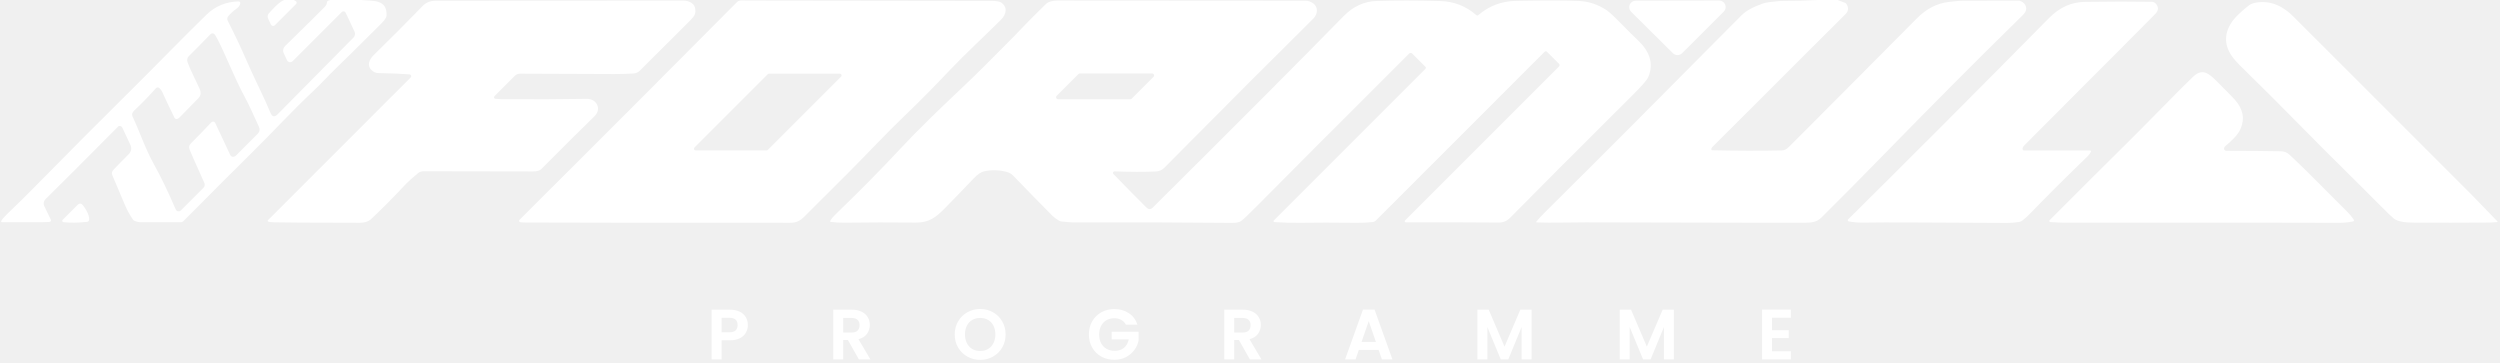
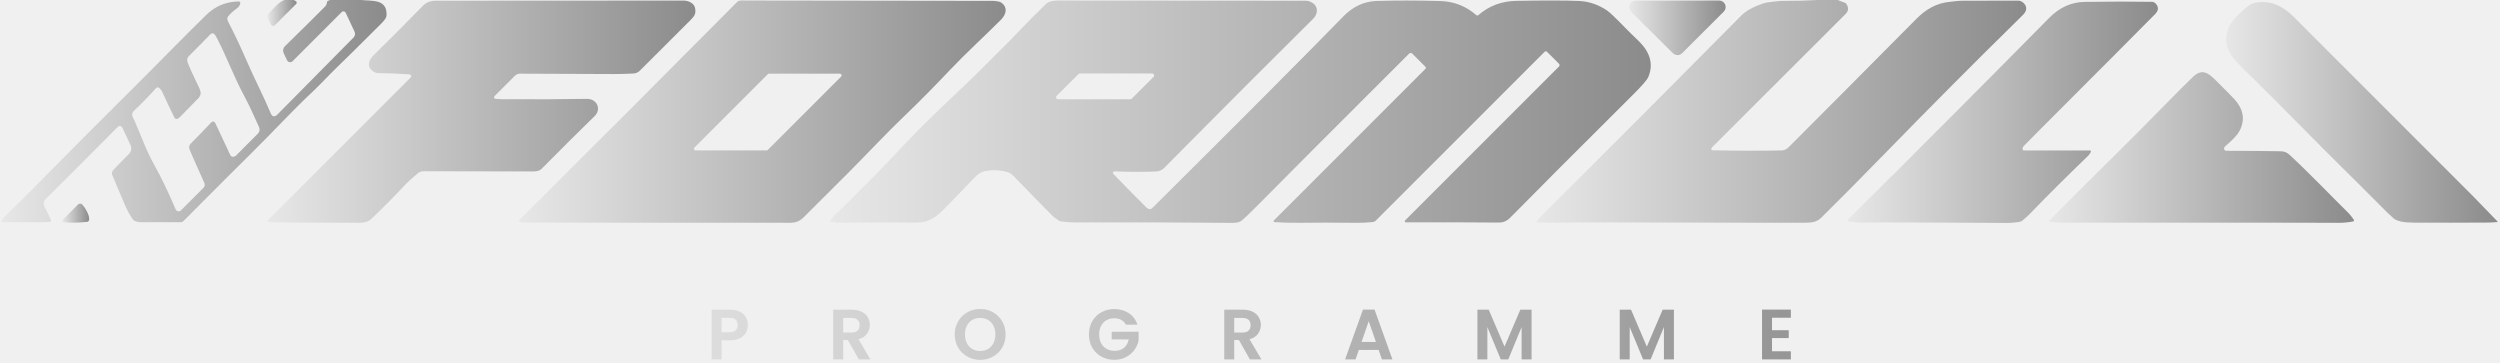
<svg xmlns="http://www.w3.org/2000/svg" width="1440" height="209" viewBox="0 0 1440 209" fill="none">
  <g clip-path="url(#clip0_2104_255)">
-     <path d="M169.14 0L170.34 0.63C170.484 0.703 170.608 0.809 170.703 0.939C170.797 1.069 170.86 1.22 170.885 1.379C170.911 1.538 170.898 1.7 170.848 1.854C170.799 2.007 170.714 2.146 170.6 2.26L158.31 14.54C158.151 14.7 157.957 14.819 157.742 14.887C157.528 14.956 157.3 14.971 157.078 14.933C156.857 14.895 156.647 14.804 156.468 14.667C156.289 14.531 156.146 14.354 156.05 14.15L154.4 10.63C154.178 10.153 154.102 9.62 154.182 9.099C154.262 8.577 154.494 8.091 154.85 7.7C157.17 5.16 160.63 1.17 163.73 0H169.14Z" fill="white" />
-     <path d="M992.89 6.68L968.87 30.66C968.171 31.355 967.226 31.745 966.24 31.745C965.254 31.745 964.309 31.355 963.61 30.66L939.52 6.78C938.996 6.261 938.637 5.597 938.49 4.874C938.343 4.151 938.413 3.401 938.693 2.718C938.972 2.035 939.448 1.45 940.06 1.037C940.672 0.625 941.392 0.403 942.13 0.4L990.25 0.31C990.988 0.309 991.711 0.527 992.325 0.937C992.939 1.347 993.418 1.93 993.701 2.612C993.984 3.294 994.057 4.045 993.913 4.769C993.769 5.493 993.413 6.158 992.89 6.68Z" fill="white" />
-     <path d="M208 0C214.37 0.72 223.2 -0.79 222.64 9.06C222.58 10.107 221.563 11.62 219.59 13.6C206.937 26.22 198.257 34.787 193.55 39.3C189.37 43.32 184.57 48.58 180.91 52.01C167.84 64.24 156.86 76.38 144.52 88.51C138.293 94.623 125.327 107.577 105.62 127.37C104.907 128.083 103.613 128.433 101.74 128.42C91.02 128.353 84.35 128.25 81.73 128.11C80.043 128.023 78.603 127.707 77.41 127.16C77.056 126.996 76.753 126.741 76.53 126.42C74.737 123.84 73.137 120.877 71.73 117.53C68.223 109.163 65.877 103.623 64.69 100.91C64.474 100.415 64.409 99.868 64.504 99.338C64.598 98.808 64.847 98.318 65.22 97.93C68.12 94.883 71.047 91.893 74 88.96C75.653 87.32 76.027 85.49 75.12 83.47C73.767 80.463 72.213 77.153 70.46 73.54C70.277 73.157 69.962 72.852 69.572 72.683C69.183 72.514 68.745 72.492 68.34 72.62C68.313 72.633 68.063 72.877 67.59 73.35C48.49 92.597 34.78 106.303 26.46 114.47C25.08 115.83 24.807 117.34 25.64 119C26.813 121.34 28.023 123.847 29.27 126.52C29.366 126.729 29.382 126.966 29.314 127.186C29.245 127.406 29.098 127.593 28.9 127.71C28.78 127.783 28.583 127.827 28.31 127.84C25.77 127.973 18.417 128.183 6.25 128.47C5.543 128.49 3.803 128.327 1.03 127.98C0.959 127.97 0.891 127.944 0.832 127.902C0.774 127.861 0.726 127.806 0.692 127.743C0.659 127.679 0.641 127.608 0.641 127.537C0.641 127.465 0.657 127.394 0.69 127.33C1.203 126.317 2.37 124.94 4.19 123.2C9.65 117.98 14.403 113.313 18.45 109.2C38.157 89.167 57.943 69.31 77.81 49.63C90.76 36.79 105.66 21.39 118.95 8.45C124.01 3.523 130.173 0.98 137.44 0.82C137.582 0.816 137.724 0.844 137.854 0.902C137.984 0.96 138.099 1.047 138.191 1.157C138.283 1.266 138.35 1.395 138.386 1.534C138.422 1.673 138.427 1.819 138.4 1.96C138.187 3.053 137.557 3.987 136.51 4.76C134.19 6.473 132.5 8.013 131.44 9.38C131.15 9.75 130.973 10.196 130.929 10.663C130.884 11.131 130.975 11.602 131.19 12.02C135.037 19.5 138.607 27.037 141.9 34.63C146.74 45.81 151.87 55.48 155.8 64.98C156.273 66.113 156.81 66.76 157.41 66.92C158.163 67.12 158.947 66.81 159.76 65.99C175.727 49.89 190.35 35.1 203.63 21.62C204.062 21.179 204.349 20.617 204.452 20.009C204.556 19.401 204.471 18.777 204.21 18.22L199.1 7.32C199.003 7.117 198.859 6.94 198.68 6.804C198.501 6.669 198.293 6.578 198.072 6.539C197.851 6.501 197.625 6.517 197.412 6.585C197.2 6.653 197.007 6.771 196.85 6.93L168.53 35.25C168.302 35.475 168.024 35.642 167.719 35.738C167.414 35.834 167.09 35.855 166.776 35.8C166.461 35.745 166.165 35.616 165.912 35.423C165.658 35.23 165.455 34.978 165.32 34.69L163.41 30.63C163.097 29.964 163 29.216 163.132 28.49C163.265 27.765 163.621 27.097 164.15 26.58C175.99 15 183.69 7.39 187.25 3.75C187.903 3.07 188.273 2.21 188.36 1.17C188.374 1.02 188.431 0.877 188.523 0.757C188.614 0.637 188.738 0.545 188.88 0.49L190.18 0H208ZM123.43 19.6C123.121 19.335 122.722 19.197 122.315 19.216C121.908 19.235 121.524 19.408 121.24 19.7C116.887 24.193 112.743 28.39 108.81 32.29C107.837 33.257 107.577 34.423 108.03 35.79C108.69 37.77 110.573 41.973 113.68 48.4C115.17 51.49 116.71 53.98 114.33 56.5C112.537 58.4 108.98 62.037 103.66 67.41C103.113 67.97 102.613 68.327 102.16 68.48C101.843 68.591 101.496 68.581 101.186 68.454C100.876 68.327 100.625 68.09 100.48 67.79C97.913 62.563 95.56 57.597 93.42 52.89C93.107 52.197 92.557 51.467 91.77 50.7C91.643 50.576 91.491 50.479 91.325 50.415C91.159 50.351 90.981 50.321 90.803 50.328C90.625 50.334 90.449 50.377 90.287 50.453C90.125 50.529 89.98 50.637 89.86 50.77C85.647 55.49 81.483 59.767 77.37 63.6C76.117 64.767 75.783 65.957 76.37 67.17C80.38 75.57 83.51 85.39 88.73 94.75C92.803 102.05 96.96 110.67 101.2 120.61C101.318 120.886 101.502 121.129 101.736 121.318C101.97 121.507 102.246 121.635 102.541 121.693C102.836 121.75 103.141 121.734 103.428 121.646C103.715 121.559 103.977 121.402 104.19 121.19L117.19 108.18C117.546 107.826 117.787 107.372 117.881 106.878C117.976 106.384 117.92 105.873 117.72 105.41C114.47 97.89 112.86 94.85 109.24 86.23C108.66 84.857 108.883 83.66 109.91 82.64C113.743 78.827 117.687 74.763 121.74 70.45C121.892 70.289 122.081 70.167 122.29 70.095C122.5 70.023 122.724 70.004 122.942 70.038C123.161 70.073 123.368 70.16 123.546 70.293C123.723 70.426 123.865 70.6 123.96 70.8L132.65 89.33C132.838 89.728 133.168 90.04 133.576 90.205C133.984 90.37 134.439 90.375 134.85 90.22C135.363 90.027 135.667 89.88 135.76 89.78C137.173 88.38 141.413 84.123 148.48 77.01C149.593 75.89 149.823 74.587 149.17 73.1C145.857 65.58 142.933 59.463 140.4 54.75C135.14 44.99 130.2 32.14 125.41 22.82C124.483 21.02 123.823 19.947 123.43 19.6Z" fill="white" />
-     <path d="M1058.48 0L1062.86 1.68C1063.09 1.772 1063.3 1.928 1063.44 2.13C1064.94 4.33 1064.81 6.31 1063.05 8.07C1015.28 55.837 989.643 81.437 986.13 84.87C986.077 84.917 985.947 85.177 985.74 85.65C985.697 85.748 985.679 85.854 985.688 85.961C985.696 86.067 985.73 86.17 985.788 86.26C985.845 86.35 985.923 86.424 986.016 86.476C986.109 86.529 986.213 86.557 986.32 86.56C1000.72 86.867 1014.01 86.897 1026.19 86.65C1028.72 86.6 1029.91 85.14 1032.03 83.01C1047.25 67.803 1071.19 43.747 1103.85 10.84C1109.47 5.17 1115.55 1.8 1122.96 1.07C1125.95 0.77 1128.11 0.43 1130.36 0.43C1149.08 0.43 1159.94 0.41 1162.93 0.37C1163.02 0.37 1163.1 0.38 1163.19 0.4C1166.1 1.16 1168.28 4.24 1166.41 7.14C1166.06 7.687 1165.5 8.33 1164.75 9.07C1137.7 35.57 1111.83 61.65 1086.79 87.29C1070.13 104.35 1057.56 117.033 1049.09 125.34C1046.24 128.12 1043.49 128.21 1039.38 128.3C1037.19 128.353 995.277 128.28 913.63 128.08C903.47 128.06 893.93 128.45 885.09 128.11C885.041 128.109 884.993 128.094 884.952 128.066C884.911 128.039 884.879 128 884.859 127.955C884.839 127.91 884.832 127.86 884.84 127.812C884.847 127.763 884.868 127.717 884.9 127.68C886.34 125.96 887.777 124.387 889.21 122.96C921.837 90.58 959.79 52.55 1003.07 8.87C1005.61 6.303 1009.65 4.047 1015.19 2.1C1017.97 1.12 1020.7 1.16 1023.77 0.72C1024.84 0.573 1025.99 0.503 1027.24 0.51C1033.9 0.543 1040.54 0.373 1047.15 0H1058.48Z" fill="white" />
-     <path d="M154.35 126.82L236.59 44.58C236.725 44.442 236.819 44.268 236.859 44.079C236.899 43.89 236.885 43.694 236.818 43.512C236.751 43.331 236.634 43.172 236.48 43.055C236.326 42.938 236.143 42.867 235.95 42.85C231.377 42.483 225.31 42.23 217.75 42.09C216.443 42.07 215.193 41.49 214 40.35C211.1 37.59 212.82 34.1 215.37 31.61C224.443 22.757 233.843 13.33 243.57 3.33C245.45 1.397 247.93 0.427 251.01 0.42C313.683 0.333 361.257 0.307 393.73 0.34C396.24 0.34 399.68 1.63 400.31 4.41C401.04 7.67 400.18 9.14 397.72 11.59C393.833 15.45 384.097 25.167 368.51 40.74C367.523 41.72 366.283 42.253 364.79 42.34C360.917 42.553 357.257 42.657 353.81 42.65C333.423 42.583 315.32 42.513 299.5 42.44C298.958 42.437 298.42 42.542 297.917 42.75C297.415 42.958 296.957 43.264 296.57 43.65L284.8 55.42C284.682 55.541 284.6 55.692 284.565 55.857C284.53 56.023 284.542 56.194 284.601 56.353C284.66 56.511 284.762 56.649 284.897 56.752C285.031 56.854 285.192 56.916 285.36 56.93C287.033 57.057 288.247 57.123 289 57.13C307.747 57.25 324.083 57.187 338.01 56.94C343.71 56.84 346.7 62.81 342.43 66.95C334.457 74.683 324.23 84.847 311.75 97.44C310.89 98.307 309.307 98.743 307 98.75C301.12 98.75 280.16 98.713 244.12 98.64C242.767 98.64 241.64 99.013 240.74 99.76C237.36 102.587 235.077 104.63 233.89 105.89C226.903 113.357 220.227 120.093 213.86 126.1C212.287 127.587 210.08 128.327 207.24 128.32C177.96 128.28 161.463 128.19 157.75 128.05C156.223 127.99 155.167 127.873 154.58 127.7C154.492 127.674 154.412 127.626 154.348 127.561C154.285 127.495 154.239 127.414 154.216 127.325C154.192 127.237 154.193 127.143 154.216 127.055C154.24 126.966 154.286 126.885 154.35 126.82Z" fill="white" />
-     <path d="M299.71 128C299.559 127.981 299.416 127.921 299.298 127.825C299.18 127.729 299.092 127.601 299.043 127.457C298.994 127.313 298.986 127.158 299.021 127.01C299.056 126.862 299.132 126.727 299.24 126.62C342.88 83.187 384.667 41.35 424.6 1.11C425.227 0.477 426.38 0.19 428.06 0.25C429.18 0.29 429.807 0.31 429.94 0.31C430.12 0.303 477.473 0.37 572 0.51C572.91 0.51 575.67 0.77 576.6 1.4C580.63 4.13 579.62 8.31 576.59 11.34C567.06 20.85 556.09 30.9 547.29 40.19C540.2 47.66 531.11 57.1 521.12 66.62C510.78 76.48 499.12 89.01 488.32 99.82C472.96 115.193 464.487 123.64 462.9 125.16C459.02 128.87 456.6 128.31 450.4 128.31C386.3 128.35 337.003 128.303 302.51 128.17C301.477 128.17 300.543 128.113 299.71 128ZM441.56 86.64C441.815 86.639 442.059 86.539 442.24 86.36L484.49 44.11C484.627 43.975 484.72 43.802 484.759 43.614C484.797 43.426 484.779 43.23 484.706 43.052C484.633 42.874 484.509 42.722 484.349 42.615C484.19 42.508 484.002 42.45 483.81 42.45H442.93C442.675 42.45 442.431 42.551 442.25 42.73L400 84.98C399.863 85.115 399.77 85.288 399.731 85.476C399.693 85.664 399.711 85.86 399.784 86.038C399.857 86.216 399.981 86.368 400.141 86.475C400.3 86.582 400.488 86.64 400.68 86.64H441.56Z" fill="white" />
-     <path d="M478.2 127.25C478.693 126.23 479.88 124.813 481.76 123C495.787 109.427 507.86 97.2 517.98 86.32C529.3 74.15 540.8 63.18 552.32 52.29C558.4 46.53 562.797 42.283 565.51 39.55C575.92 29.01 581.38 23.89 590.41 14.34C592.497 12.14 596.53 8.113 602.51 2.26C603.94 0.85 606.78 0.32 608.99 0.32C688.763 0.373 736.513 0.407 752.24 0.42C753.427 0.42 754.723 0.863 756.13 1.75C759.45 3.85 759.11 8.1 756.47 10.72C731.257 35.72 707.34 59.637 684.72 82.47C675.893 91.383 671.207 96.11 670.66 96.65C669.333 97.977 667.7 98.683 665.76 98.77C659.1 99.07 651.263 99.053 642.25 98.72C641.917 98.707 641.667 98.743 641.5 98.83C641.382 98.893 641.28 98.982 641.203 99.09C641.125 99.198 641.073 99.323 641.052 99.454C641.03 99.585 641.04 99.719 641.08 99.845C641.119 99.971 641.188 100.086 641.28 100.18C648.02 107.14 654.357 113.573 660.29 119.48C661.55 120.727 662.753 120.783 663.9 119.65C712.453 71.443 749.11 34.677 773.87 9.35C779.377 3.717 785.733 0.787 792.94 0.56C803.753 0.227 815.927 0.237 829.46 0.59C837.467 0.803 844.423 3.507 850.33 8.7C850.496 8.845 850.71 8.925 850.933 8.925C851.155 8.925 851.37 8.845 851.54 8.7C857.667 3.387 864.913 0.653 873.28 0.5C889.927 0.207 901.993 0.227 909.48 0.56C915.167 0.813 920.503 2.6 925.49 5.92C927.123 7.007 930.763 10.463 936.41 16.29C938.103 18.037 940.507 20.4 943.62 23.38C949.89 29.38 952.81 36.38 949.41 44.39C948.717 46.017 945.817 49.37 940.71 54.45C906.743 88.257 883.507 111.527 871 124.26C869.12 126.17 867.29 128.22 863.24 128.19C844.947 128.043 827.117 128.003 809.75 128.07C809.624 128.072 809.5 128.036 809.395 127.967C809.29 127.898 809.208 127.799 809.159 127.682C809.111 127.566 809.098 127.438 809.123 127.315C809.149 127.191 809.21 127.078 809.3 126.99L897.98 38.31C898.189 38.1 898.306 37.816 898.306 37.52C898.306 37.224 898.189 36.94 897.98 36.73L891.06 29.82C890.972 29.731 890.866 29.66 890.751 29.612C890.635 29.563 890.511 29.538 890.385 29.538C890.259 29.538 890.135 29.563 890.019 29.612C889.903 29.66 889.798 29.731 889.71 29.82L792.55 126.98C792.026 127.504 791.338 127.832 790.6 127.91C787.52 128.223 784.57 128.367 781.75 128.34C768.283 128.193 757.45 128.19 749.25 128.33C744.417 128.41 739.357 128.277 734.07 127.93C733.964 127.923 733.863 127.886 733.778 127.822C733.693 127.759 733.628 127.672 733.591 127.573C733.554 127.474 733.547 127.366 733.569 127.263C733.592 127.159 733.645 127.064 733.72 126.99L821.05 39.65C821.128 39.573 821.19 39.481 821.232 39.38C821.274 39.278 821.296 39.17 821.296 39.06C821.296 38.95 821.274 38.842 821.232 38.74C821.19 38.639 821.128 38.547 821.05 38.47L813.43 30.86C813.315 30.744 813.178 30.652 813.027 30.589C812.876 30.526 812.714 30.494 812.55 30.494C812.386 30.494 812.224 30.526 812.073 30.589C811.922 30.652 811.785 30.744 811.67 30.86C768.097 74.34 738.943 103.54 724.21 118.46C719.29 123.44 716.16 126.4 714.82 127.34C713.807 128.06 712.03 128.407 709.49 128.38C682.33 128.1 651.917 128.013 618.25 128.12C617.183 128.12 614.87 127.933 611.31 127.56C610.823 127.514 610.351 127.353 609.93 127.09C608.33 126.103 607.09 125.17 606.21 124.29C599.863 117.93 592.337 110.237 583.63 101.21C582.641 100.188 581.398 99.45 580.03 99.07C575.723 97.877 571.35 97.743 566.91 98.67C565.083 99.057 563.047 100.437 560.8 102.81C556.113 107.77 550.67 113.407 544.47 119.72C539.07 125.22 535.15 128.29 527.44 128.21C513.913 128.063 500.183 128.083 486.25 128.27C483.51 128.303 480.927 128.15 478.5 127.81C478.438 127.802 478.379 127.78 478.328 127.744C478.277 127.709 478.235 127.662 478.206 127.607C478.176 127.553 478.16 127.491 478.159 127.429C478.158 127.367 478.172 127.306 478.2 127.25ZM664.42 44.29C664.582 44.128 664.692 43.921 664.737 43.696C664.782 43.471 664.759 43.238 664.671 43.026C664.583 42.814 664.435 42.633 664.244 42.506C664.053 42.378 663.829 42.31 663.6 42.31H622.02C621.712 42.31 621.417 42.432 621.2 42.65L608.65 55.2C608.488 55.362 608.377 55.569 608.333 55.794C608.288 56.019 608.311 56.252 608.399 56.464C608.486 56.676 608.635 56.857 608.826 56.984C609.016 57.112 609.241 57.18 609.47 57.18H651.05C651.358 57.18 651.653 57.058 651.87 56.84L664.42 44.29Z" fill="white" />
-     <path d="M1064.88 127.52C1064.76 127.495 1064.65 127.437 1064.55 127.353C1064.46 127.269 1064.4 127.163 1064.36 127.044C1064.32 126.925 1064.32 126.799 1064.35 126.679C1064.38 126.558 1064.44 126.448 1064.53 126.36C1100.94 90.307 1139.54 51.623 1180.32 10.31C1186.28 4.27 1193.1 1.197 1200.77 1.09C1215.74 0.87 1228.67 0.857 1239.55 1.05C1240.28 1.063 1240.98 1.357 1241.49 1.87C1243.52 3.877 1243.47 5.957 1241.36 8.11C1233.31 16.283 1211.14 38.527 1174.85 74.84C1169.66 80.033 1166.67 83.047 1165.88 83.88C1165.23 84.56 1164.94 85.23 1165 85.89C1165.02 86.107 1165.12 86.308 1165.28 86.454C1165.44 86.6 1165.65 86.681 1165.87 86.68H1203.87C1203.96 86.681 1204.05 86.705 1204.13 86.749C1204.21 86.794 1204.28 86.859 1204.33 86.937C1204.37 87.015 1204.4 87.104 1204.41 87.195C1204.41 87.287 1204.39 87.378 1204.35 87.46C1203.84 88.44 1203.27 89.243 1202.62 89.87C1189.84 102.203 1178.69 113.307 1169.18 123.18C1168.04 124.373 1166.62 125.647 1164.93 127C1164.38 127.446 1163.72 127.739 1163.02 127.85C1160.5 128.23 1158.24 128.417 1156.25 128.41C1112.96 128.23 1086.73 127.97 1073.6 128.22C1070.5 128.273 1067.59 128.04 1064.88 127.52Z" fill="white" />
-     <path d="M1438.35 127.91C1435.96 128.097 1434.6 128.19 1434.25 128.19C1417.8 128.29 1404.47 128.31 1394.25 128.25C1389.22 128.22 1383.43 128.5 1379.58 126.4C1379.29 126.24 1379.02 126.053 1378.77 125.84C1377.17 124.467 1374.81 122.203 1371.7 119.05C1356.81 104.02 1342.18 89.88 1326.85 74.25C1315.48 62.657 1303.2 50.403 1290.01 37.49C1289.51 37.003 1288.71 36.147 1287.62 34.92C1281.49 28.007 1280.56 20.96 1284.83 13.78C1287.12 9.93 1291.51 6.16 1295.22 3.22C1296.33 2.34 1297.85 1.75 1299.76 1.45C1308.47 0.11 1315.47 3.94 1321.28 9.82C1325.54 14.127 1359.79 48.377 1424.04 112.57C1425.29 113.81 1430.11 118.79 1438.51 127.51C1438.54 127.543 1438.56 127.584 1438.57 127.629C1438.58 127.673 1438.57 127.718 1438.55 127.76C1438.54 127.801 1438.51 127.838 1438.47 127.864C1438.44 127.891 1438.39 127.907 1438.35 127.91Z" fill="white" />
-     <path d="M1180.97 127.9C1180.85 127.891 1180.74 127.849 1180.64 127.777C1180.55 127.705 1180.47 127.608 1180.43 127.496C1180.39 127.384 1180.38 127.263 1180.41 127.146C1180.44 127.03 1180.5 126.924 1180.58 126.84C1196.41 110.94 1209.78 97.613 1220.69 86.86C1227.7 79.947 1234.82 72.793 1242.07 65.4C1253.76 53.467 1260.9 46.323 1263.47 43.97C1268.51 39.37 1272.11 42.11 1276.46 46.44C1282.51 52.48 1286.08 56.097 1287.15 57.29C1292.02 62.703 1293.14 68.38 1290.51 74.32C1288.94 77.87 1285.34 81.14 1282.13 83.86C1281.5 84.387 1281.15 84.847 1281.06 85.24C1281.01 85.435 1281.01 85.638 1281.06 85.834C1281.1 86.029 1281.19 86.213 1281.32 86.369C1281.44 86.526 1281.6 86.653 1281.78 86.739C1281.96 86.826 1282.16 86.871 1282.36 86.87C1294.41 86.883 1304.71 86.967 1313.27 87.12C1315.89 87.17 1317.11 87.61 1319.08 89.44C1330.29 99.85 1344.55 114.68 1351.76 121.74C1353.35 123.287 1354.7 124.913 1355.81 126.62C1355.86 126.702 1355.9 126.795 1355.91 126.893C1355.91 126.99 1355.9 127.088 1355.86 127.179C1355.82 127.27 1355.76 127.35 1355.68 127.413C1355.61 127.476 1355.52 127.519 1355.42 127.54C1352.64 128.107 1349.83 128.373 1347 128.34C1336.16 128.24 1283.33 128.213 1188.5 128.26C1187.04 128.26 1184.53 128.14 1180.97 127.9Z" fill="white" />
-     <path d="M51.33 126.65C51.287 126.944 51.147 127.216 50.932 127.422C50.716 127.629 50.438 127.758 50.14 127.79C44.98 128.35 40.447 128.41 36.54 127.97C36.393 127.955 36.254 127.898 36.139 127.806C36.024 127.714 35.938 127.591 35.889 127.45C35.841 127.31 35.834 127.159 35.867 127.014C35.901 126.868 35.975 126.735 36.08 126.63L44.94 117.77C45.1 117.608 45.292 117.48 45.503 117.394C45.714 117.308 45.941 117.266 46.169 117.269C46.397 117.273 46.621 117.323 46.83 117.416C47.038 117.509 47.225 117.643 47.38 117.81C48.95 119.51 51.74 123.99 51.33 126.65Z" fill="white" />
+     <path d="M169.14 0L170.34 0.63C170.484 0.703 170.608 0.809 170.703 0.939C170.797 1.069 170.86 1.22 170.885 1.379C170.911 1.538 170.898 1.7 170.848 1.854C170.799 2.007 170.714 2.146 170.6 2.26L158.31 14.54C158.151 14.7 157.957 14.819 157.742 14.887C157.528 14.956 157.3 14.971 157.078 14.933C156.857 14.895 156.647 14.804 156.468 14.667C156.289 14.531 156.146 14.354 156.05 14.15L154.4 10.63C154.178 10.153 154.102 9.62 154.182 9.099C154.262 8.577 154.494 8.091 154.85 7.7C157.17 5.16 160.63 1.17 163.73 0H169.14Z" fill="url(#paint0_linear_2104_255)" />
+     <path d="M992.89 6.68L968.87 30.66C968.171 31.355 967.226 31.745 966.24 31.745C965.254 31.745 964.309 31.355 963.61 30.66L939.52 6.78C938.996 6.261 938.637 5.597 938.49 4.874C938.343 4.151 938.413 3.401 938.693 2.718C938.972 2.035 939.448 1.45 940.06 1.037C940.672 0.625 941.392 0.403 942.13 0.4L990.25 0.31C990.988 0.309 991.711 0.527 992.325 0.937C992.939 1.347 993.418 1.93 993.701 2.612C993.984 3.294 994.057 4.045 993.913 4.769C993.769 5.493 993.413 6.158 992.89 6.68Z" fill="url(#paint1_linear_2104_255)" />
+     <path d="M208 0C214.37 0.72 223.2 -0.79 222.64 9.06C222.58 10.107 221.563 11.62 219.59 13.6C206.937 26.22 198.257 34.787 193.55 39.3C189.37 43.32 184.57 48.58 180.91 52.01C167.84 64.24 156.86 76.38 144.52 88.51C138.293 94.623 125.327 107.577 105.62 127.37C104.907 128.083 103.613 128.433 101.74 128.42C91.02 128.353 84.35 128.25 81.73 128.11C80.043 128.023 78.603 127.707 77.41 127.16C77.056 126.996 76.753 126.741 76.53 126.42C74.737 123.84 73.137 120.877 71.73 117.53C68.223 109.163 65.877 103.623 64.69 100.91C64.474 100.415 64.409 99.868 64.504 99.338C64.598 98.808 64.847 98.318 65.22 97.93C68.12 94.883 71.047 91.893 74 88.96C75.653 87.32 76.027 85.49 75.12 83.47C73.767 80.463 72.213 77.153 70.46 73.54C70.277 73.157 69.962 72.852 69.572 72.683C69.183 72.514 68.745 72.492 68.34 72.62C68.313 72.633 68.063 72.877 67.59 73.35C48.49 92.597 34.78 106.303 26.46 114.47C25.08 115.83 24.807 117.34 25.64 119C26.813 121.34 28.023 123.847 29.27 126.52C29.366 126.729 29.382 126.966 29.314 127.186C29.245 127.406 29.098 127.593 28.9 127.71C28.78 127.783 28.583 127.827 28.31 127.84C25.77 127.973 18.417 128.183 6.25 128.47C5.543 128.49 3.803 128.327 1.03 127.98C0.959 127.97 0.891 127.944 0.832 127.902C0.774 127.861 0.726 127.806 0.692 127.743C0.659 127.679 0.641 127.608 0.641 127.537C0.641 127.465 0.657 127.394 0.69 127.33C1.203 126.317 2.37 124.94 4.19 123.2C9.65 117.98 14.403 113.313 18.45 109.2C38.157 89.167 57.943 69.31 77.81 49.63C90.76 36.79 105.66 21.39 118.95 8.45C124.01 3.523 130.173 0.98 137.44 0.82C137.582 0.816 137.724 0.844 137.854 0.902C137.984 0.96 138.099 1.047 138.191 1.157C138.283 1.266 138.35 1.395 138.386 1.534C138.422 1.673 138.427 1.819 138.4 1.96C138.187 3.053 137.557 3.987 136.51 4.76C134.19 6.473 132.5 8.013 131.44 9.38C131.15 9.75 130.973 10.196 130.929 10.663C130.884 11.131 130.975 11.602 131.19 12.02C135.037 19.5 138.607 27.037 141.9 34.63C146.74 45.81 151.87 55.48 155.8 64.98C156.273 66.113 156.81 66.76 157.41 66.92C158.163 67.12 158.947 66.81 159.76 65.99C175.727 49.89 190.35 35.1 203.63 21.62C204.062 21.179 204.349 20.617 204.452 20.009C204.556 19.401 204.471 18.777 204.21 18.22L199.1 7.32C199.003 7.117 198.859 6.94 198.68 6.804C198.501 6.669 198.293 6.578 198.072 6.539C197.851 6.501 197.625 6.517 197.412 6.585C197.2 6.653 197.007 6.771 196.85 6.93L168.53 35.25C168.302 35.475 168.024 35.642 167.719 35.738C167.414 35.834 167.09 35.855 166.776 35.8C166.461 35.745 166.165 35.616 165.912 35.423C165.658 35.23 165.455 34.978 165.32 34.69L163.41 30.63C163.097 29.964 163 29.216 163.132 28.49C163.265 27.765 163.621 27.097 164.15 26.58C175.99 15 183.69 7.39 187.25 3.75C187.903 3.07 188.273 2.21 188.36 1.17C188.374 1.02 188.431 0.877 188.523 0.757C188.614 0.637 188.738 0.545 188.88 0.49L190.18 0H208ZM123.43 19.6C123.121 19.335 122.722 19.197 122.315 19.216C121.908 19.235 121.524 19.408 121.24 19.7C116.887 24.193 112.743 28.39 108.81 32.29C107.837 33.257 107.577 34.423 108.03 35.79C108.69 37.77 110.573 41.973 113.68 48.4C115.17 51.49 116.71 53.98 114.33 56.5C112.537 58.4 108.98 62.037 103.66 67.41C103.113 67.97 102.613 68.327 102.16 68.48C101.843 68.591 101.496 68.581 101.186 68.454C100.876 68.327 100.625 68.09 100.48 67.79C97.913 62.563 95.56 57.597 93.42 52.89C93.107 52.197 92.557 51.467 91.77 50.7C91.643 50.576 91.491 50.479 91.325 50.415C91.159 50.351 90.981 50.321 90.803 50.328C90.625 50.334 90.449 50.377 90.287 50.453C90.125 50.529 89.98 50.637 89.86 50.77C85.647 55.49 81.483 59.767 77.37 63.6C76.117 64.767 75.783 65.957 76.37 67.17C80.38 75.57 83.51 85.39 88.73 94.75C92.803 102.05 96.96 110.67 101.2 120.61C101.318 120.886 101.502 121.129 101.736 121.318C101.97 121.507 102.246 121.635 102.541 121.693C102.836 121.75 103.141 121.734 103.428 121.646C103.715 121.559 103.977 121.402 104.19 121.19L117.19 108.18C117.546 107.826 117.787 107.372 117.881 106.878C117.976 106.384 117.92 105.873 117.72 105.41C114.47 97.89 112.86 94.85 109.24 86.23C108.66 84.857 108.883 83.66 109.91 82.64C113.743 78.827 117.687 74.763 121.74 70.45C121.892 70.289 122.081 70.167 122.29 70.095C122.5 70.023 122.724 70.004 122.942 70.038C123.161 70.073 123.368 70.16 123.546 70.293C123.723 70.426 123.865 70.6 123.96 70.8L132.65 89.33C132.838 89.728 133.168 90.04 133.576 90.205C133.984 90.37 134.439 90.375 134.85 90.22C135.363 90.027 135.667 89.88 135.76 89.78C137.173 88.38 141.413 84.123 148.48 77.01C149.593 75.89 149.823 74.587 149.17 73.1C145.857 65.58 142.933 59.463 140.4 54.75C135.14 44.99 130.2 32.14 125.41 22.82C124.483 21.02 123.823 19.947 123.43 19.6Z" fill="url(#paint2_linear_2104_255)" />
+     <path d="M1058.48 0L1062.86 1.68C1063.09 1.772 1063.3 1.928 1063.44 2.13C1064.94 4.33 1064.81 6.31 1063.05 8.07C1015.28 55.837 989.643 81.437 986.13 84.87C986.077 84.917 985.947 85.177 985.74 85.65C985.697 85.748 985.679 85.854 985.688 85.961C985.696 86.067 985.73 86.17 985.788 86.26C985.845 86.35 985.923 86.424 986.016 86.476C986.109 86.529 986.213 86.557 986.32 86.56C1000.72 86.867 1014.01 86.897 1026.19 86.65C1028.72 86.6 1029.91 85.14 1032.03 83.01C1047.25 67.803 1071.19 43.747 1103.85 10.84C1109.47 5.17 1115.55 1.8 1122.96 1.07C1125.95 0.77 1128.11 0.43 1130.36 0.43C1149.08 0.43 1159.94 0.41 1162.93 0.37C1163.02 0.37 1163.1 0.38 1163.19 0.4C1166.1 1.16 1168.28 4.24 1166.41 7.14C1166.06 7.687 1165.5 8.33 1164.75 9.07C1137.7 35.57 1111.83 61.65 1086.79 87.29C1070.13 104.35 1057.56 117.033 1049.09 125.34C1046.24 128.12 1043.49 128.21 1039.38 128.3C1037.19 128.353 995.277 128.28 913.63 128.08C903.47 128.06 893.93 128.45 885.09 128.11C885.041 128.109 884.993 128.094 884.952 128.066C884.911 128.039 884.879 128 884.859 127.955C884.839 127.91 884.832 127.86 884.84 127.812C884.847 127.763 884.868 127.717 884.9 127.68C886.34 125.96 887.777 124.387 889.21 122.96C921.837 90.58 959.79 52.55 1003.07 8.87C1005.61 6.303 1009.65 4.047 1015.19 2.1C1017.97 1.12 1020.7 1.16 1023.77 0.72C1024.84 0.573 1025.99 0.503 1027.24 0.51C1033.9 0.543 1040.54 0.373 1047.15 0H1058.48Z" fill="url(#paint3_linear_2104_255)" />
+     <path d="M154.35 126.82L236.59 44.58C236.725 44.442 236.819 44.268 236.859 44.079C236.899 43.89 236.885 43.694 236.818 43.512C236.751 43.331 236.634 43.172 236.48 43.055C236.326 42.938 236.143 42.867 235.95 42.85C231.377 42.483 225.31 42.23 217.75 42.09C216.443 42.07 215.193 41.49 214 40.35C211.1 37.59 212.82 34.1 215.37 31.61C224.443 22.757 233.843 13.33 243.57 3.33C245.45 1.397 247.93 0.427 251.01 0.42C313.683 0.333 361.257 0.307 393.73 0.34C396.24 0.34 399.68 1.63 400.31 4.41C401.04 7.67 400.18 9.14 397.72 11.59C393.833 15.45 384.097 25.167 368.51 40.74C367.523 41.72 366.283 42.253 364.79 42.34C360.917 42.553 357.257 42.657 353.81 42.65C333.423 42.583 315.32 42.513 299.5 42.44C298.958 42.437 298.42 42.542 297.917 42.75C297.415 42.958 296.957 43.264 296.57 43.65L284.8 55.42C284.682 55.541 284.6 55.692 284.565 55.857C284.53 56.023 284.542 56.194 284.601 56.353C284.66 56.511 284.762 56.649 284.897 56.752C285.031 56.854 285.192 56.916 285.36 56.93C287.033 57.057 288.247 57.123 289 57.13C307.747 57.25 324.083 57.187 338.01 56.94C343.71 56.84 346.7 62.81 342.43 66.95C334.457 74.683 324.23 84.847 311.75 97.44C310.89 98.307 309.307 98.743 307 98.75C301.12 98.75 280.16 98.713 244.12 98.64C242.767 98.64 241.64 99.013 240.74 99.76C237.36 102.587 235.077 104.63 233.89 105.89C226.903 113.357 220.227 120.093 213.86 126.1C212.287 127.587 210.08 128.327 207.24 128.32C177.96 128.28 161.463 128.19 157.75 128.05C156.223 127.99 155.167 127.873 154.58 127.7C154.492 127.674 154.412 127.626 154.348 127.561C154.285 127.495 154.239 127.414 154.216 127.325C154.192 127.237 154.193 127.143 154.216 127.055C154.24 126.966 154.286 126.885 154.35 126.82Z" fill="url(#paint4_linear_2104_255)" />
+     <path d="M299.71 128C299.559 127.981 299.416 127.921 299.298 127.825C299.18 127.729 299.092 127.601 299.043 127.457C298.994 127.313 298.986 127.158 299.021 127.01C299.056 126.862 299.132 126.727 299.24 126.62C342.88 83.187 384.667 41.35 424.6 1.11C425.227 0.477 426.38 0.19 428.06 0.25C429.18 0.29 429.807 0.31 429.94 0.31C430.12 0.303 477.473 0.37 572 0.51C572.91 0.51 575.67 0.77 576.6 1.4C580.63 4.13 579.62 8.31 576.59 11.34C567.06 20.85 556.09 30.9 547.29 40.19C540.2 47.66 531.11 57.1 521.12 66.62C510.78 76.48 499.12 89.01 488.32 99.82C472.96 115.193 464.487 123.64 462.9 125.16C459.02 128.87 456.6 128.31 450.4 128.31C386.3 128.35 337.003 128.303 302.51 128.17C301.477 128.17 300.543 128.113 299.71 128ZM441.56 86.64C441.815 86.639 442.059 86.539 442.24 86.36L484.49 44.11C484.627 43.975 484.72 43.802 484.759 43.614C484.797 43.426 484.779 43.23 484.706 43.052C484.633 42.874 484.509 42.722 484.349 42.615C484.19 42.508 484.002 42.45 483.81 42.45H442.93C442.675 42.45 442.431 42.551 442.25 42.73L400 84.98C399.863 85.115 399.77 85.288 399.731 85.476C399.693 85.664 399.711 85.86 399.784 86.038C399.857 86.216 399.981 86.368 400.141 86.475C400.3 86.582 400.488 86.64 400.68 86.64H441.56Z" fill="url(#paint5_linear_2104_255)" />
+     <path d="M478.2 127.25C478.693 126.23 479.88 124.813 481.76 123C495.787 109.427 507.86 97.2 517.98 86.32C529.3 74.15 540.8 63.18 552.32 52.29C558.4 46.53 562.797 42.283 565.51 39.55C575.92 29.01 581.38 23.89 590.41 14.34C592.497 12.14 596.53 8.113 602.51 2.26C603.94 0.85 606.78 0.32 608.99 0.32C688.763 0.373 736.513 0.407 752.24 0.42C753.427 0.42 754.723 0.863 756.13 1.75C759.45 3.85 759.11 8.1 756.47 10.72C731.257 35.72 707.34 59.637 684.72 82.47C675.893 91.383 671.207 96.11 670.66 96.65C669.333 97.977 667.7 98.683 665.76 98.77C659.1 99.07 651.263 99.053 642.25 98.72C641.917 98.707 641.667 98.743 641.5 98.83C641.382 98.893 641.28 98.982 641.203 99.09C641.125 99.198 641.073 99.323 641.052 99.454C641.03 99.585 641.04 99.719 641.08 99.845C641.119 99.971 641.188 100.086 641.28 100.18C648.02 107.14 654.357 113.573 660.29 119.48C661.55 120.727 662.753 120.783 663.9 119.65C712.453 71.443 749.11 34.677 773.87 9.35C779.377 3.717 785.733 0.787 792.94 0.56C803.753 0.227 815.927 0.237 829.46 0.59C837.467 0.803 844.423 3.507 850.33 8.7C850.496 8.845 850.71 8.925 850.933 8.925C851.155 8.925 851.37 8.845 851.54 8.7C857.667 3.387 864.913 0.653 873.28 0.5C889.927 0.207 901.993 0.227 909.48 0.56C915.167 0.813 920.503 2.6 925.49 5.92C927.123 7.007 930.763 10.463 936.41 16.29C938.103 18.037 940.507 20.4 943.62 23.38C949.89 29.38 952.81 36.38 949.41 44.39C948.717 46.017 945.817 49.37 940.71 54.45C906.743 88.257 883.507 111.527 871 124.26C869.12 126.17 867.29 128.22 863.24 128.19C844.947 128.043 827.117 128.003 809.75 128.07C809.624 128.072 809.5 128.036 809.395 127.967C809.29 127.898 809.208 127.799 809.159 127.682C809.111 127.566 809.098 127.438 809.123 127.315C809.149 127.191 809.21 127.078 809.3 126.99L897.98 38.31C898.189 38.1 898.306 37.816 898.306 37.52C898.306 37.224 898.189 36.94 897.98 36.73L891.06 29.82C890.972 29.731 890.866 29.66 890.751 29.612C890.635 29.563 890.51 29.538 890.385 29.538C890.259 29.538 890.135 29.563 890.019 29.612C889.903 29.66 889.798 29.731 889.71 29.82L792.55 126.98C792.026 127.504 791.338 127.832 790.6 127.91C787.52 128.223 784.57 128.367 781.75 128.34C768.283 128.193 757.45 128.19 749.25 128.33C744.417 128.41 739.357 128.277 734.07 127.93C733.964 127.923 733.863 127.886 733.778 127.822C733.693 127.759 733.628 127.672 733.591 127.573C733.554 127.474 733.547 127.366 733.569 127.263C733.592 127.159 733.645 127.064 733.72 126.99L821.05 39.65C821.128 39.573 821.19 39.481 821.232 39.38C821.274 39.278 821.296 39.17 821.296 39.06C821.296 38.95 821.274 38.842 821.232 38.74C821.19 38.639 821.128 38.547 821.05 38.47L813.43 30.86C813.315 30.744 813.178 30.652 813.027 30.589C812.876 30.526 812.714 30.494 812.55 30.494C812.386 30.494 812.224 30.526 812.073 30.589C811.922 30.652 811.785 30.744 811.67 30.86C768.097 74.34 738.943 103.54 724.21 118.46C719.29 123.44 716.16 126.4 714.82 127.34C713.807 128.06 712.03 128.407 709.49 128.38C682.33 128.1 651.917 128.013 618.25 128.12C617.183 128.12 614.87 127.933 611.31 127.56C610.823 127.514 610.351 127.353 609.93 127.09C608.33 126.103 607.09 125.17 606.21 124.29C599.863 117.93 592.337 110.237 583.63 101.21C582.641 100.188 581.398 99.45 580.03 99.07C575.723 97.877 571.35 97.743 566.91 98.67C565.083 99.057 563.047 100.437 560.8 102.81C556.113 107.77 550.67 113.407 544.47 119.72C539.07 125.22 535.15 128.29 527.44 128.21C513.913 128.063 500.183 128.083 486.25 128.27C483.51 128.303 480.927 128.15 478.5 127.81C478.438 127.802 478.379 127.78 478.328 127.744C478.277 127.709 478.235 127.662 478.206 127.607C478.176 127.553 478.16 127.491 478.159 127.429C478.158 127.367 478.172 127.306 478.2 127.25ZM664.42 44.29C664.582 44.128 664.692 43.921 664.737 43.696C664.782 43.471 664.759 43.238 664.671 43.026C664.583 42.814 664.435 42.633 664.244 42.506C664.053 42.378 663.829 42.31 663.6 42.31H622.02C621.712 42.31 621.417 42.432 621.2 42.65L608.65 55.2C608.488 55.362 608.377 55.569 608.333 55.794C608.288 56.019 608.311 56.252 608.399 56.464C608.486 56.676 608.635 56.857 608.826 56.984C609.016 57.112 609.241 57.18 609.47 57.18H651.05C651.358 57.18 651.653 57.058 651.87 56.84L664.42 44.29Z" fill="url(#paint6_linear_2104_255)" />
+     <path d="M1064.88 127.52C1064.76 127.495 1064.65 127.437 1064.55 127.353C1064.46 127.269 1064.4 127.163 1064.36 127.044C1064.32 126.925 1064.32 126.799 1064.35 126.679C1064.38 126.558 1064.44 126.448 1064.53 126.36C1100.94 90.307 1139.54 51.623 1180.32 10.31C1186.28 4.27 1193.1 1.197 1200.77 1.09C1215.74 0.87 1228.67 0.857 1239.55 1.05C1240.28 1.063 1240.98 1.357 1241.49 1.87C1243.52 3.877 1243.47 5.957 1241.36 8.11C1233.31 16.283 1211.14 38.527 1174.85 74.84C1169.66 80.033 1166.67 83.047 1165.88 83.88C1165.23 84.56 1164.94 85.23 1165 85.89C1165.02 86.107 1165.12 86.308 1165.28 86.454C1165.44 86.6 1165.65 86.681 1165.87 86.68H1203.87C1203.96 86.681 1204.05 86.705 1204.13 86.749C1204.21 86.794 1204.28 86.859 1204.33 86.937C1204.37 87.015 1204.4 87.104 1204.41 87.195C1204.41 87.287 1204.39 87.378 1204.35 87.46C1203.84 88.44 1203.27 89.243 1202.62 89.87C1189.84 102.203 1178.69 113.307 1169.18 123.18C1168.04 124.373 1166.62 125.647 1164.93 127C1164.38 127.446 1163.72 127.739 1163.02 127.85C1160.5 128.23 1158.24 128.417 1156.25 128.41C1112.96 128.23 1086.73 127.97 1073.6 128.22C1070.5 128.273 1067.59 128.04 1064.88 127.52Z" fill="url(#paint7_linear_2104_255)" />
+     <path d="M1438.35 127.91C1435.96 128.097 1434.6 128.19 1434.25 128.19C1417.8 128.29 1404.47 128.31 1394.25 128.25C1389.22 128.22 1383.43 128.5 1379.58 126.4C1379.29 126.24 1379.02 126.053 1378.77 125.84C1377.17 124.467 1374.81 122.203 1371.7 119.05C1356.81 104.02 1342.18 89.88 1326.85 74.25C1315.48 62.657 1303.2 50.403 1290.01 37.49C1289.51 37.003 1288.71 36.147 1287.62 34.92C1281.49 28.007 1280.56 20.96 1284.83 13.78C1287.12 9.93 1291.51 6.16 1295.22 3.22C1296.33 2.34 1297.85 1.75 1299.76 1.45C1308.47 0.11 1315.47 3.94 1321.28 9.82C1325.54 14.127 1359.79 48.377 1424.04 112.57C1425.29 113.81 1430.11 118.79 1438.51 127.51C1438.54 127.543 1438.56 127.584 1438.57 127.629C1438.58 127.673 1438.57 127.718 1438.55 127.76C1438.54 127.801 1438.51 127.838 1438.47 127.864C1438.44 127.891 1438.39 127.907 1438.35 127.91Z" fill="url(#paint8_linear_2104_255)" />
+     <path d="M1180.97 127.9C1180.85 127.891 1180.74 127.849 1180.64 127.777C1180.55 127.705 1180.47 127.608 1180.43 127.496C1180.39 127.384 1180.38 127.263 1180.41 127.146C1180.44 127.03 1180.5 126.924 1180.58 126.84C1196.41 110.94 1209.78 97.613 1220.69 86.86C1227.7 79.947 1234.82 72.793 1242.07 65.4C1253.76 53.467 1260.9 46.323 1263.47 43.97C1268.51 39.37 1272.11 42.11 1276.46 46.44C1282.51 52.48 1286.08 56.097 1287.15 57.29C1292.02 62.703 1293.14 68.38 1290.51 74.32C1288.94 77.87 1285.34 81.14 1282.13 83.86C1281.5 84.387 1281.15 84.847 1281.06 85.24C1281.01 85.435 1281.01 85.638 1281.06 85.834C1281.1 86.029 1281.19 86.213 1281.32 86.369C1281.44 86.526 1281.6 86.653 1281.78 86.739C1281.96 86.826 1282.16 86.871 1282.36 86.87C1294.41 86.883 1304.71 86.967 1313.27 87.12C1315.89 87.17 1317.11 87.61 1319.08 89.44C1330.29 99.85 1344.55 114.68 1351.76 121.74C1353.35 123.287 1354.7 124.913 1355.81 126.62C1355.86 126.702 1355.9 126.795 1355.91 126.893C1355.91 126.99 1355.9 127.088 1355.86 127.179C1355.82 127.27 1355.76 127.35 1355.68 127.413C1355.61 127.476 1355.52 127.519 1355.42 127.54C1352.64 128.107 1349.83 128.373 1347 128.34C1336.16 128.24 1283.33 128.213 1188.5 128.26C1187.04 128.26 1184.53 128.14 1180.97 127.9Z" fill="url(#paint9_linear_2104_255)" />
+     <path d="M51.33 126.65C51.287 126.944 51.147 127.216 50.932 127.422C50.716 127.629 50.438 127.758 50.14 127.79C44.98 128.35 40.447 128.41 36.54 127.97C36.393 127.955 36.254 127.898 36.139 127.806C36.024 127.714 35.938 127.591 35.889 127.45C35.841 127.31 35.834 127.159 35.867 127.014C35.901 126.868 35.975 126.735 36.08 126.63L44.94 117.77C45.1 117.608 45.292 117.48 45.503 117.394C45.714 117.308 45.941 117.266 46.169 117.269C46.397 117.273 46.621 117.323 46.83 117.416C47.038 117.509 47.225 117.643 47.38 117.81C48.95 119.51 51.74 123.99 51.33 126.65Z" fill="url(#paint10_linear_2104_255)" />
  </g>
-   <path d="M430.768 187.238C430.768 188.769 430.399 190.204 429.661 191.543C428.951 192.882 427.816 193.962 426.258 194.782C424.728 195.602 422.787 196.012 420.436 196.012H415.639V207H409.899V178.382H420.436C422.65 178.382 424.536 178.765 426.094 179.53C427.652 180.295 428.814 181.348 429.579 182.687C430.372 184.026 430.768 185.543 430.768 187.238ZM420.19 191.379C421.776 191.379 422.951 191.024 423.716 190.313C424.482 189.575 424.864 188.55 424.864 187.238C424.864 184.45 423.306 183.056 420.19 183.056H415.639V191.379H420.19ZM494.704 207L488.39 195.848H485.684V207H479.944V178.382H490.686C492.9 178.382 494.786 178.778 496.344 179.571C497.902 180.336 499.063 181.389 499.829 182.728C500.621 184.04 501.018 185.516 501.018 187.156C501.018 189.042 500.471 190.75 499.378 192.281C498.284 193.784 496.658 194.823 494.499 195.397L501.346 207H494.704ZM485.684 191.543H490.481C492.039 191.543 493.2 191.174 493.966 190.436C494.731 189.671 495.114 188.618 495.114 187.279C495.114 185.967 494.731 184.956 493.966 184.245C493.2 183.507 492.039 183.138 490.481 183.138H485.684V191.543ZM564.593 207.287C561.915 207.287 559.455 206.658 557.213 205.401C554.972 204.144 553.195 202.408 551.883 200.194C550.571 197.953 549.915 195.424 549.915 192.609C549.915 189.821 550.571 187.32 551.883 185.106C553.195 182.865 554.972 181.115 557.213 179.858C559.455 178.601 561.915 177.972 564.593 177.972C567.299 177.972 569.759 178.601 571.973 179.858C574.215 181.115 575.978 182.865 577.262 185.106C578.574 187.32 579.23 189.821 579.23 192.609C579.23 195.424 578.574 197.953 577.262 200.194C575.978 202.408 574.215 204.144 571.973 205.401C569.732 206.658 567.272 207.287 564.593 207.287ZM564.593 202.162C566.315 202.162 567.832 201.779 569.144 201.014C570.456 200.221 571.481 199.101 572.219 197.652C572.957 196.203 573.326 194.522 573.326 192.609C573.326 190.696 572.957 189.028 572.219 187.607C571.481 186.158 570.456 185.051 569.144 184.286C567.832 183.521 566.315 183.138 564.593 183.138C562.871 183.138 561.341 183.521 560.001 184.286C558.689 185.051 557.664 186.158 556.926 187.607C556.188 189.028 555.819 190.696 555.819 192.609C555.819 194.522 556.188 196.203 556.926 197.652C557.664 199.101 558.689 200.221 560.001 201.014C561.341 201.779 562.871 202.162 564.593 202.162ZM648.527 186.992C647.871 185.789 646.969 184.874 645.821 184.245C644.673 183.616 643.333 183.302 641.803 183.302C640.108 183.302 638.605 183.685 637.293 184.45C635.981 185.215 634.956 186.309 634.218 187.73C633.48 189.151 633.111 190.791 633.111 192.65C633.111 194.563 633.48 196.231 634.218 197.652C634.983 199.073 636.035 200.167 637.375 200.932C638.714 201.697 640.272 202.08 642.049 202.08C644.235 202.08 646.026 201.506 647.42 200.358C648.814 199.183 649.729 197.556 650.167 195.479H640.327V191.092H655.825V196.094C655.442 198.089 654.622 199.934 653.365 201.629C652.107 203.324 650.481 204.69 648.486 205.729C646.518 206.74 644.304 207.246 641.844 207.246C639.083 207.246 636.582 206.631 634.341 205.401C632.127 204.144 630.377 202.408 629.093 200.194C627.835 197.98 627.207 195.465 627.207 192.65C627.207 189.835 627.835 187.32 629.093 185.106C630.377 182.865 632.127 181.129 634.341 179.899C636.582 178.642 639.069 178.013 641.803 178.013C645.028 178.013 647.83 178.806 650.208 180.391C652.586 181.949 654.226 184.149 655.128 186.992H648.527ZM719.931 207L713.617 195.848H710.911V207H705.171V178.382H715.913C718.127 178.382 720.013 178.778 721.571 179.571C723.129 180.336 724.291 181.389 725.056 182.728C725.849 184.04 726.245 185.516 726.245 187.156C726.245 189.042 725.699 190.75 724.605 192.281C723.512 193.784 721.886 194.823 719.726 195.397L726.573 207H719.931ZM710.911 191.543H715.708C717.266 191.543 718.428 191.174 719.193 190.436C719.959 189.671 720.341 188.618 720.341 187.279C720.341 185.967 719.959 184.956 719.193 184.245C718.428 183.507 717.266 183.138 715.708 183.138H710.911V191.543ZM794.085 201.547H782.687L780.801 207H774.774L785.065 178.341H791.748L802.039 207H795.971L794.085 201.547ZM792.527 196.955L788.386 184.983L784.245 196.955H792.527ZM882.186 178.382V207H876.446V188.386L868.779 207H864.433L856.725 188.386V207H850.985V178.382H857.504L866.606 199.661L875.708 178.382H882.186ZM964.163 178.382V207H958.423V188.386L950.756 207H946.41L938.702 188.386V207H932.962V178.382H939.481L948.583 199.661L957.685 178.382H964.163ZM1020.68 183.015V190.19H1030.31V194.741H1020.68V202.326H1031.54V207H1014.94V178.341H1031.54V183.015H1020.68Z" fill="white" />
+   <path d="M430.768 187.238C430.768 188.769 430.399 190.204 429.661 191.543C428.951 192.882 427.816 193.962 426.258 194.782C424.728 195.602 422.787 196.012 420.436 196.012H415.639V207H409.899V178.382H420.436C422.65 178.382 424.536 178.765 426.094 179.53C427.652 180.295 428.814 181.348 429.579 182.687C430.372 184.026 430.768 185.543 430.768 187.238ZM420.19 191.379C421.776 191.379 422.951 191.024 423.716 190.313C424.482 189.575 424.864 188.55 424.864 187.238C424.864 184.45 423.306 183.056 420.19 183.056H415.639V191.379H420.19ZM494.704 207L488.39 195.848H485.684V207H479.944V178.382H490.686C492.9 178.382 494.786 178.778 496.344 179.571C497.902 180.336 499.063 181.389 499.829 182.728C500.621 184.04 501.018 185.516 501.018 187.156C501.018 189.042 500.471 190.75 499.378 192.281C498.284 193.784 496.658 194.823 494.499 195.397L501.346 207H494.704ZM485.684 191.543H490.481C492.039 191.543 493.2 191.174 493.966 190.436C494.731 189.671 495.114 188.618 495.114 187.279C495.114 185.967 494.731 184.956 493.966 184.245C493.2 183.507 492.039 183.138 490.481 183.138H485.684V191.543ZM564.593 207.287C561.915 207.287 559.455 206.658 557.213 205.401C554.972 204.144 553.195 202.408 551.883 200.194C550.571 197.953 549.915 195.424 549.915 192.609C549.915 189.821 550.571 187.32 551.883 185.106C553.195 182.865 554.972 181.115 557.213 179.858C559.455 178.601 561.915 177.972 564.593 177.972C567.299 177.972 569.759 178.601 571.973 179.858C574.215 181.115 575.978 182.865 577.262 185.106C578.574 187.32 579.23 189.821 579.23 192.609C579.23 195.424 578.574 197.953 577.262 200.194C575.978 202.408 574.215 204.144 571.973 205.401C569.732 206.658 567.272 207.287 564.593 207.287ZM564.593 202.162C566.315 202.162 567.832 201.779 569.144 201.014C570.456 200.221 571.481 199.101 572.219 197.652C572.957 196.203 573.326 194.522 573.326 192.609C573.326 190.696 572.957 189.028 572.219 187.607C571.481 186.158 570.456 185.051 569.144 184.286C567.832 183.521 566.315 183.138 564.593 183.138C562.871 183.138 561.341 183.521 560.001 184.286C558.689 185.051 557.664 186.158 556.926 187.607C556.188 189.028 555.819 190.696 555.819 192.609C555.819 194.522 556.188 196.203 556.926 197.652C557.664 199.101 558.689 200.221 560.001 201.014C561.341 201.779 562.871 202.162 564.593 202.162ZM648.527 186.992C647.871 185.789 646.969 184.874 645.821 184.245C644.673 183.616 643.333 183.302 641.803 183.302C640.108 183.302 638.605 183.685 637.293 184.45C635.981 185.215 634.956 186.309 634.218 187.73C633.48 189.151 633.111 190.791 633.111 192.65C633.111 194.563 633.48 196.231 634.218 197.652C634.983 199.073 636.035 200.167 637.375 200.932C638.714 201.697 640.272 202.08 642.049 202.08C644.235 202.08 646.026 201.506 647.42 200.358C648.814 199.183 649.729 197.556 650.167 195.479H640.327V191.092H655.825V196.094C655.442 198.089 654.622 199.934 653.365 201.629C652.107 203.324 650.481 204.69 648.486 205.729C646.518 206.74 644.304 207.246 641.844 207.246C639.083 207.246 636.582 206.631 634.341 205.401C632.127 204.144 630.377 202.408 629.093 200.194C627.835 197.98 627.207 195.465 627.207 192.65C627.207 189.835 627.835 187.32 629.093 185.106C630.377 182.865 632.127 181.129 634.341 179.899C636.582 178.642 639.069 178.013 641.803 178.013C645.028 178.013 647.83 178.806 650.208 180.391C652.586 181.949 654.226 184.149 655.128 186.992H648.527ZM719.931 207L713.617 195.848H710.911V207H705.171V178.382H715.913C718.127 178.382 720.013 178.778 721.571 179.571C723.129 180.336 724.291 181.389 725.056 182.728C725.849 184.04 726.245 185.516 726.245 187.156C726.245 189.042 725.699 190.75 724.605 192.281C723.512 193.784 721.886 194.823 719.726 195.397L726.573 207H719.931ZM710.911 191.543H715.708C717.266 191.543 718.428 191.174 719.193 190.436C719.959 189.671 720.341 188.618 720.341 187.279C720.341 185.967 719.959 184.956 719.193 184.245C718.428 183.507 717.266 183.138 715.708 183.138H710.911V191.543ZM794.085 201.547H782.687L780.801 207H774.774L785.065 178.341H791.748L802.039 207H795.971L794.085 201.547ZM792.527 196.955L788.386 184.983L784.245 196.955H792.527ZM882.186 178.382V207H876.446V188.386L868.779 207H864.433L856.725 188.386V207H850.985V178.382H857.504L866.606 199.661L875.708 178.382H882.186ZM964.163 178.382V207H958.423V188.386L950.756 207H946.41L938.702 188.386V207H932.962V178.382H939.481L948.583 199.661L957.685 178.382H964.163ZM1020.68 183.015V190.19H1030.31V194.741H1020.68V202.326H1031.54V207H1014.94V178.341H1031.54V183.015H1020.68Z" fill="url(#paint11_linear_2104_255)" />
  <defs>
+     <linearGradient id="paint0_linear_2104_255" x1="154.151" y1="7.477" x2="170.898" y2="7.477" gradientUnits="userSpaceOnUse">
+       <stop stop-color="#E7E7E7" />
+       <stop offset="1" stop-color="#8B8B8B" />
+     </linearGradient>
+     <linearGradient id="paint1_linear_2104_255" x1="938.415" y1="16.027" x2="993.985" y2="16.027" gradientUnits="userSpaceOnUse">
+       <stop stop-color="#E7E7E7" />
+       <stop offset="1" stop-color="#8B8B8B" />
+     </linearGradient>
+     <linearGradient id="paint2_linear_2104_255" x1="0.641" y1="64.236" x2="222.665" y2="64.236" gradientUnits="userSpaceOnUse">
+       <stop stop-color="#E7E7E7" />
+       <stop offset="1" stop-color="#8B8B8B" />
+     </linearGradient>
+     <linearGradient id="paint3_linear_2104_255" x1="884.837" y1="64.158" x2="1167.11" y2="64.158" gradientUnits="userSpaceOnUse">
+       <stop stop-color="#E7E7E7" />
+       <stop offset="1" stop-color="#8B8B8B" />
+     </linearGradient>
+     <linearGradient id="paint4_linear_2104_255" x1="154.198" y1="64.323" x2="400.561" y2="64.323" gradientUnits="userSpaceOnUse">
+       <stop stop-color="#E7E7E7" />
+       <stop offset="1" stop-color="#8B8B8B" />
+     </linearGradient>
+     <linearGradient id="paint5_linear_2104_255" x1="298.999" y1="64.291" x2="579.256" y2="64.291" gradientUnits="userSpaceOnUse">
+       <stop stop-color="#E7E7E7" />
+       <stop offset="1" stop-color="#8B8B8B" />
+     </linearGradient>
+     <linearGradient id="paint6_linear_2104_255" x1="478.159" y1="64.338" x2="950.846" y2="64.338" gradientUnits="userSpaceOnUse">
+       <stop stop-color="#E7E7E7" />
+       <stop offset="1" stop-color="#8B8B8B" />
+     </linearGradient>
+     <linearGradient id="paint7_linear_2104_255" x1="1064.33" y1="64.662" x2="1242.98" y2="64.662" gradientUnits="userSpaceOnUse">
+       <stop stop-color="#E7E7E7" />
+       <stop offset="1" stop-color="#8B8B8B" />
+     </linearGradient>
+     <linearGradient id="paint8_linear_2104_255" x1="1282.2" y1="64.733" x2="1438.57" y2="64.733" gradientUnits="userSpaceOnUse">
+       <stop stop-color="#E7E7E7" />
+       <stop offset="1" stop-color="#8B8B8B" />
+     </linearGradient>
+     <linearGradient id="paint9_linear_2104_255" x1="1180.4" y1="84.965" x2="1355.91" y2="84.965" gradientUnits="userSpaceOnUse">
+       <stop stop-color="#E7E7E7" />
+       <stop offset="1" stop-color="#8B8B8B" />
+     </linearGradient>
+     <linearGradient id="paint10_linear_2104_255" x1="35.847" y1="122.765" x2="51.371" y2="122.765" gradientUnits="userSpaceOnUse">
+       <stop stop-color="#E7E7E7" />
+       <stop offset="1" stop-color="#8B8B8B" />
+     </linearGradient>
+     <linearGradient id="paint11_linear_2104_255" x1="316" y1="185.5" x2="1125" y2="185.5" gradientUnits="userSpaceOnUse">
+       <stop stop-color="#E7E7E7" />
+       <stop offset="1" stop-color="#8B8B8B" />
+     </linearGradient>
    <clipPath id="clip0_2104_255">
      <rect width="1440" height="128" fill="white" />
    </clipPath>
  </defs>
</svg>
